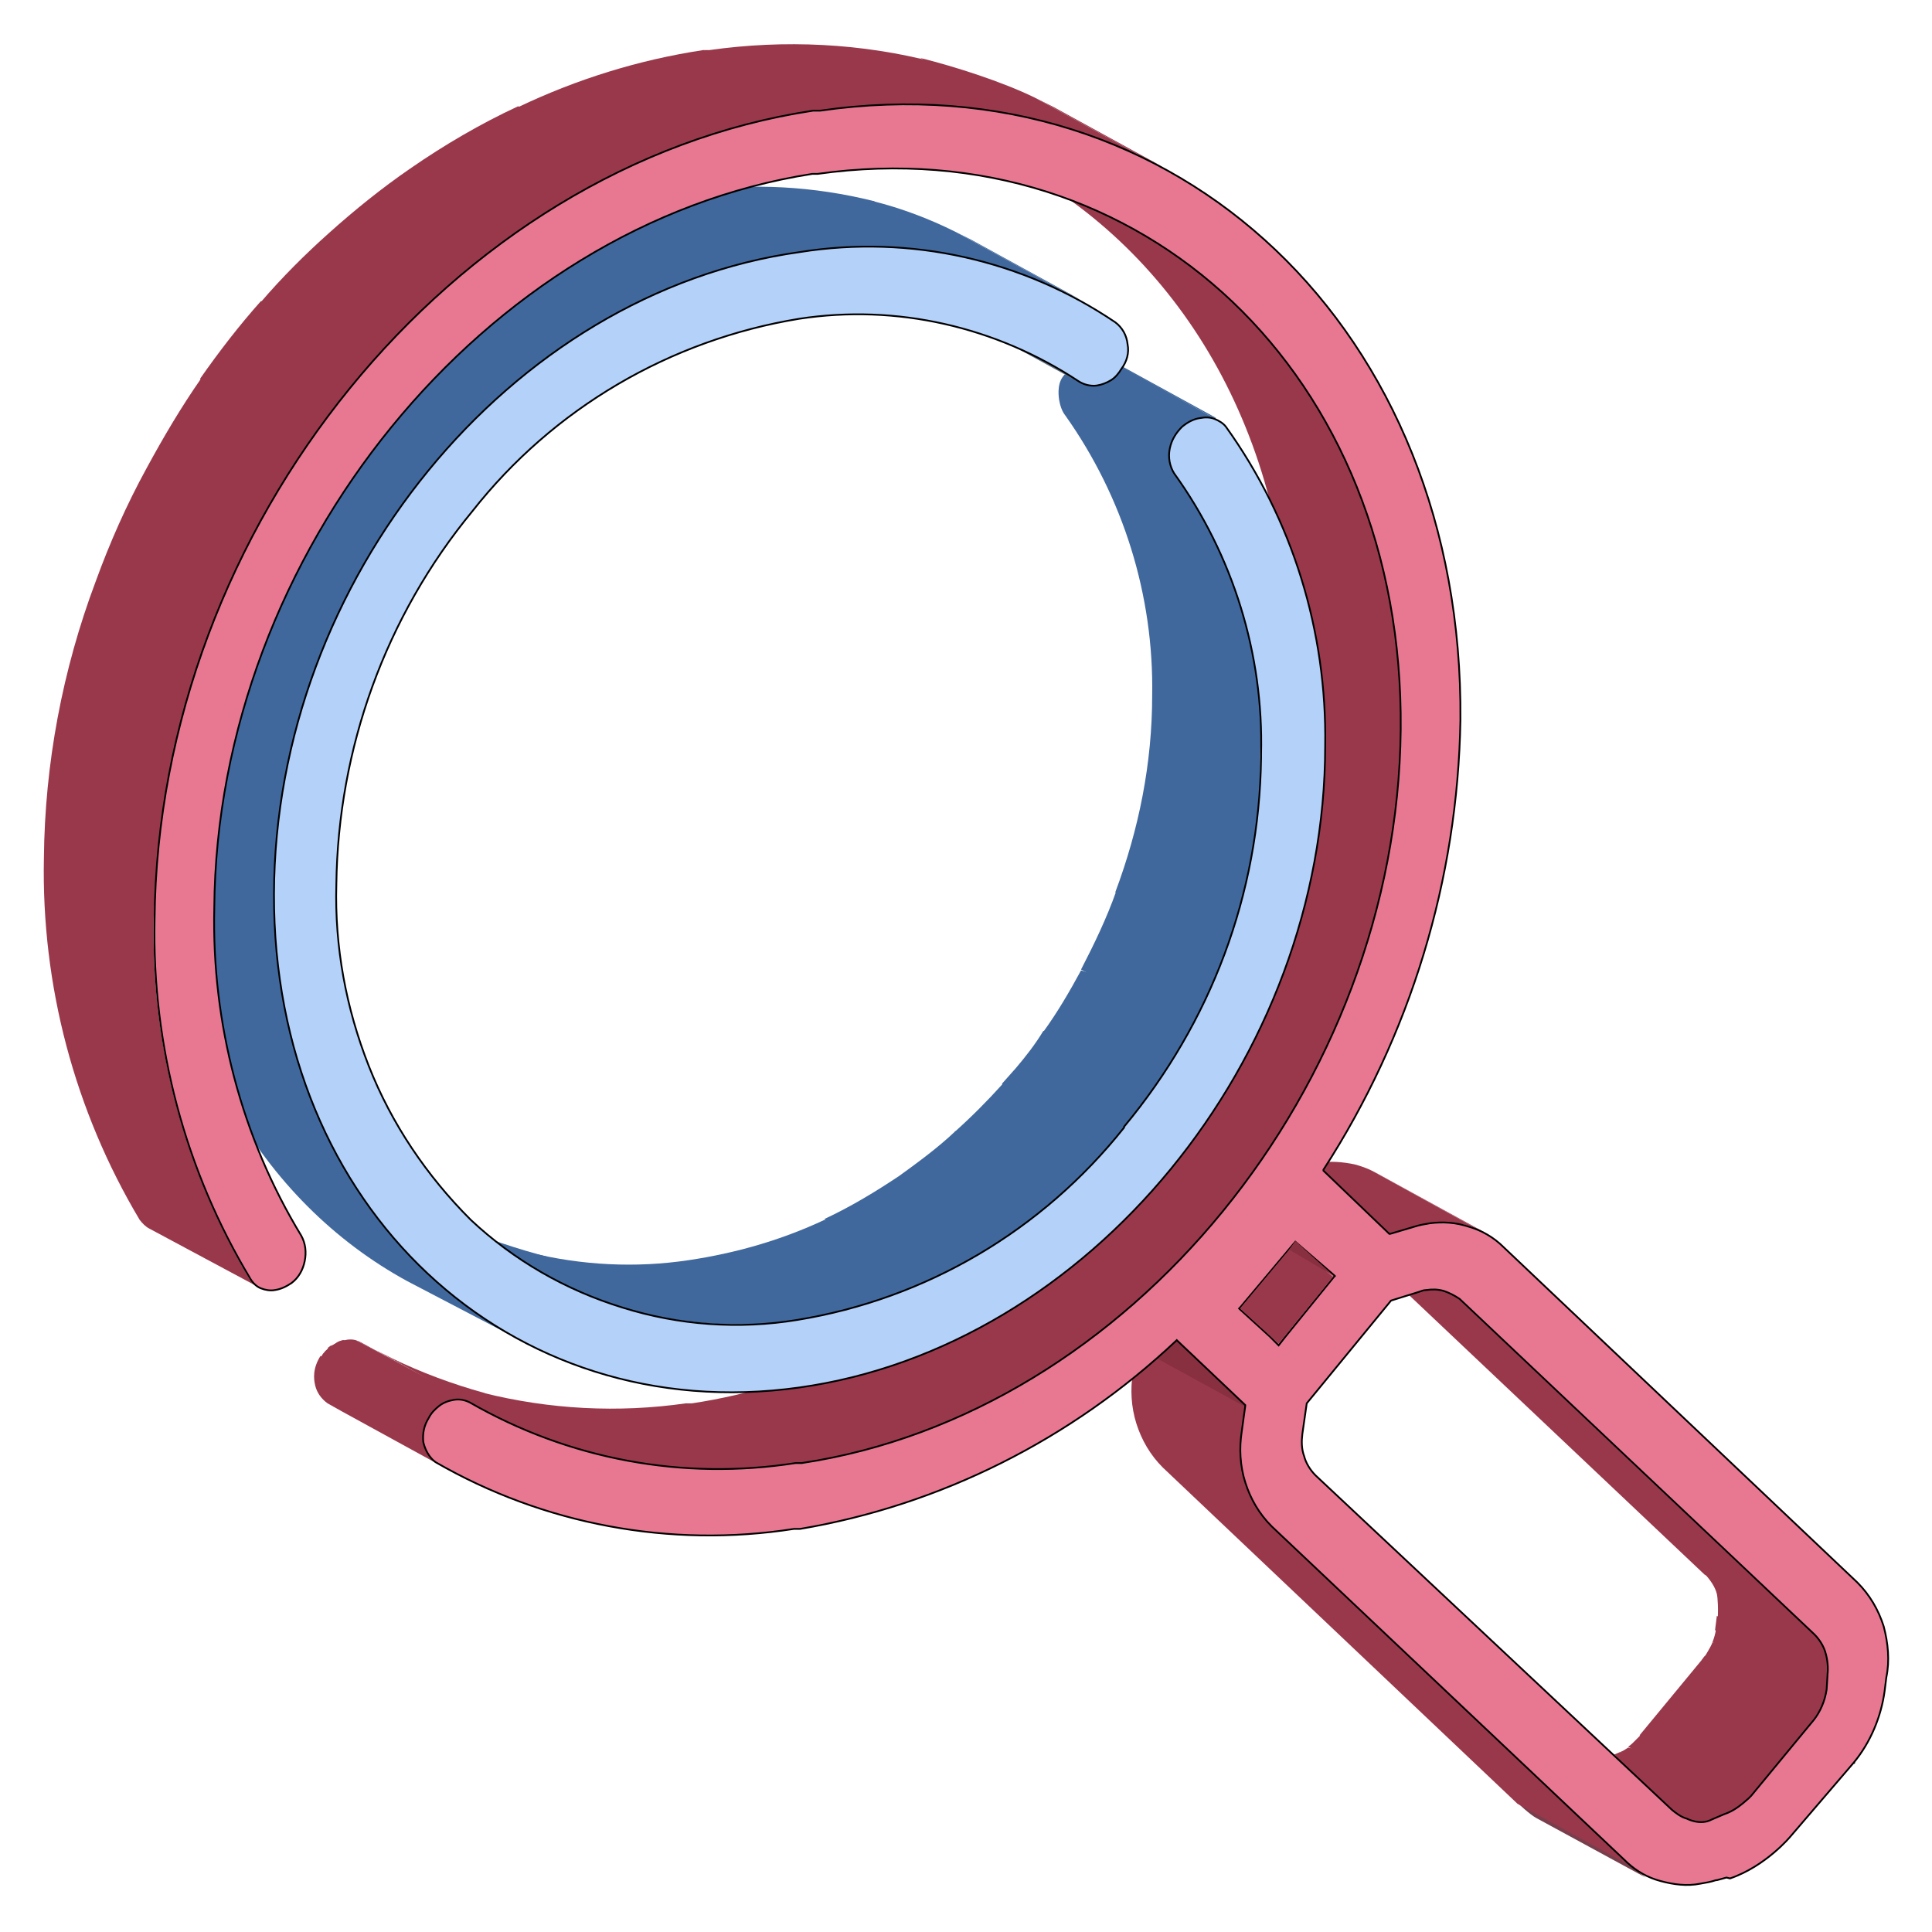
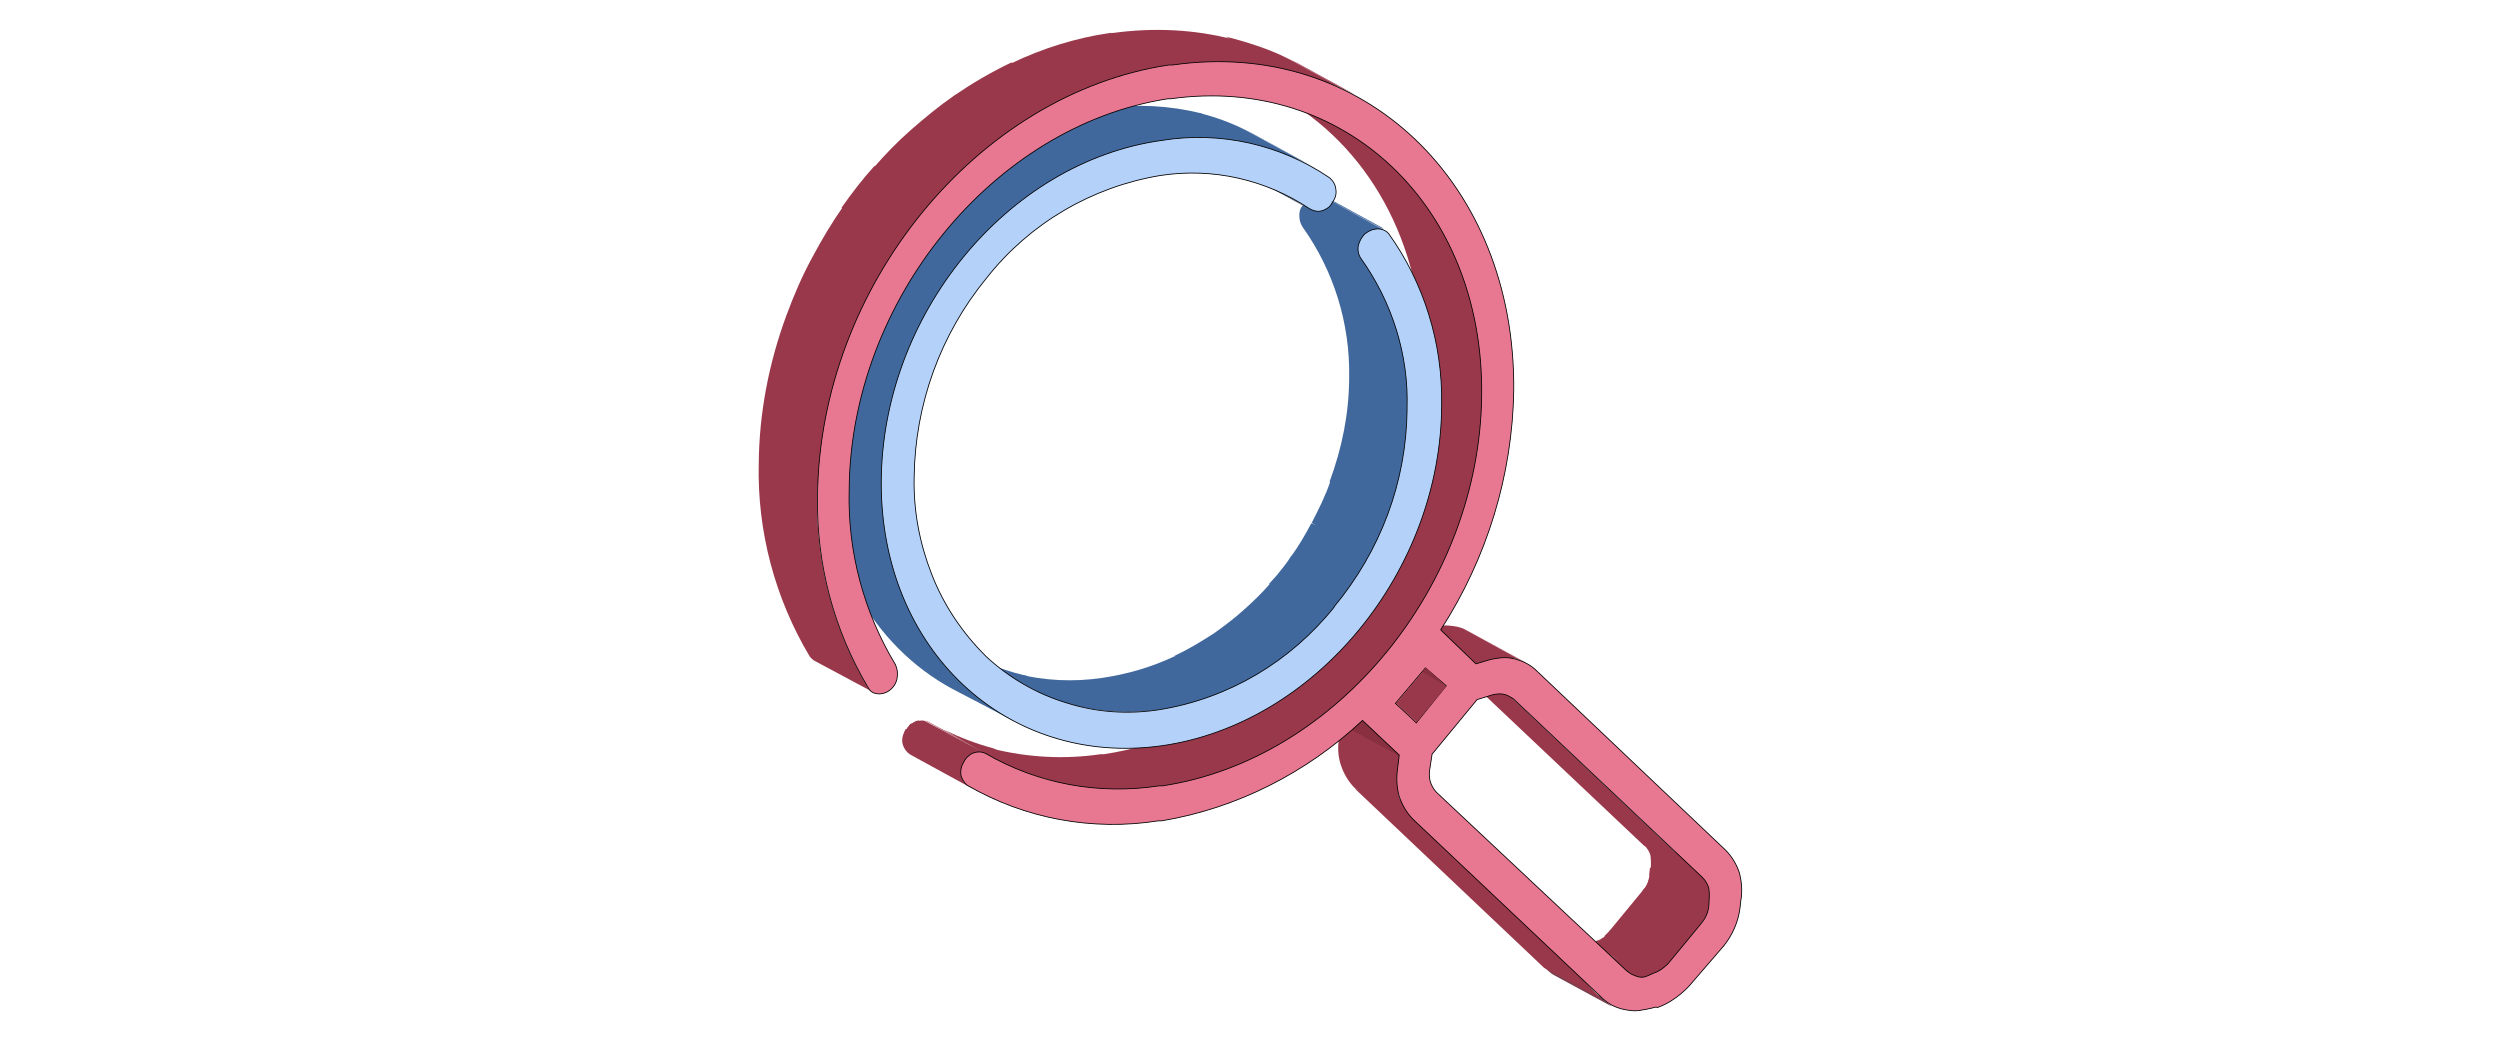
- <svg xmlns="http://www.w3.org/2000/svg" version="1.1" id="Слой_1" x="0" y="0" viewBox="0 0 220 220" xml:space="preserve">
+ <svg xmlns="http://www.w3.org/2000/svg" version="1.1" id="Слой_1" x="0" y="0" viewBox="0 0 600 250" xml:space="preserve">
  <style>.st0{fill:#40689d}.st1{fill:#9a384b}.st2{fill:#793e4b}.st3{fill:#882f40}</style>
-   <path class="st0" d="M91.1 28.6l-12.4-6.8c6.9-1 14-.6 20.8 1.1l12.4 6.8c-6.8-1.8-13.9-2.1-20.8-1.1zM59.8 152.9l-13.4-7c-16.7-9.1-27.8-27.8-27.8-50.9 0-8.7 1.6-17.4 4.6-25.5l14 6.6c-3 8.2-3.8 16.9-3.9 25.6.1 22.9 9.8 42.1 26.5 51.2" />
-   <path class="st0" d="M35.7 76.3l-12.4-6.8c1.3-3.5 2.9-6.8 4.7-10.1l12.4 6.8c-1.7 3.3-3.2 6.6-4.5 10.1" />
-   <path class="st0" d="M38 76.3L27.9 59.4c1.5-2.7 3.1-5.4 4.9-7.9L57 48.9c-1.8 2.5-13.9 19.7-15.4 22.4" />
-   <path class="st0" d="M45.1 58.3l-12.4-6.8c1.7-2.4 3.5-4.7 5.5-6.9l12.4 6.8c-2 2.2-3.8 4.5-5.5 6.9" />
-   <path class="st0" d="M43.4 61L38 44.6c2-2.2 4-4.2 6.2-6.2h25.7c-2.1 2-21.3 17.1-23.2 19.2" />
-   <path class="st0" d="M56.6 45.2l-12.3-6.8c2.3-2 4.7-4 7.2-5.7l12.4 6.8c-2.5 1.8-4.9 3.7-7.2 5.7" />
-   <path class="st0" d="M52.4 53.9l-1-21.2c3.1-2.1 6.3-4 9.7-5.6l12.4 6.8c-3.3 1.6-18 17.8-21.1 20z" />
-   <path class="st0" d="M67.1 38.4L61.2 27c5.5-2.6 11.4-4.4 17.5-5.3l24.1 6.4c-6.2 1-30.2 7.7-35.7 10.3z" />
-   <path class="st0" d="M102.4 28.7l-3-5.8c3.2.8 6.4 2 9.4 3.5l12.4 6.8c-3-1.5-15.6-3.7-18.8-4.5z" />
-   <path class="st0" d="M121.2 33.2l-12.4-6.8 1.8.9 12.4 6.8-1.8-.9z" />
-   <path class="st1" d="M206.2 195.8l-12.4-6.8c.1-.1.2-.3.3-.4l12.6 6.8-.3.4" />
-   <path class="st1" d="M206.7 195.4l-13.1-5.9c.5-.8.8-1.3 1.3-2.2l12.2 7.4-.4.7z" />
-   <path class="st1" d="M207 194.7l-12.4-6.8c.2-.3.3-.6.4-.9l12.4 6.8c-.1.2-.3.5-.4.9" />
-   <path class="st1" d="M207.4 193.8L195 187c.2-.5.3-.9.4-1.4l12.4 6.8c-.1.4-.3.9-.4 1.4z" />
-   <path class="st1" d="M204.1 197.7l-8.8-12.1.2-1.6 12.4 6.8-3.8 6.9z" />
-   <path class="st1" d="M199.7 205.2l-13-7.6 10.4-12.6 15.8 1.9-13.2 18.3z" />
-   <path class="st1" d="M193.6 207.9l-9.8-8.1.7-.3 15.7 5.8-6.6 2.6z" />
-   <path class="st1" d="M196.9 206.3l-12.4-6.8c.3-.1.6-.3.9-.5l18.6 3.6c-.3.2-6.8 3.5-7.1 3.7z" />
-   <path class="st1" d="M197.8 205.7l-12.4-6.8.7-.5 12.5 6.8-.8.5" />
-   <path class="st1" d="M198.5 205.2l-12.8-6.5 1.3-1.3 12 7.3c-.1.2-.3.4-.5.5z" />
-   <path class="st1" d="M199 204.7l-12.4-6.8.2-.2 12.4 6.8-.2.2zm9-13.9l-13.8-2.2c1.7-1.3 1.5-6.3 1.3-7.1s-.7-1.5-1.3-2.2l13.6 3c.6.6-.2 5.1.1 5.9.2.9.2 1.7.1 2.6zM194.7 207l-12.4-6.8 1.4-.4 12.4 6.8-1.4.4zm-3.6-.3l-12.4-6.8 12.4 6.8h-.1m.3.1l-12.4-6.8.8.3 12.4 6.7-.8-.3" />
-   <path class="st1" d="M191.4 207.4l-11.7-7.1c.6.1 1.2.1 1.8 0 .3 0 .5-.1.8-.2l12.4 6.9c-.3.1-.5.2-.8.2-.6.1-.8.8-1.4.7" />
-   <path class="st2" d="M174.9 207c-.7-.4-1.9-1.5-2.5-2.1l12.4 6.7c.6.6 1.9 1.7 2.6 2.2" />
-   <path class="st1" d="M206.5 186.1l-12.4-6.8-40.5-38.3 12.4 6.8 40.5 38.3z" />
-   <path class="st2" d="M166.1 147.9l-12.4-6.8c-.3-.2-.6-.5-.9-.6l12.4 6.8c.3.1.6.3.9.6z" />
-   <path class="st1" d="M185.2 212.2l-12.4-6.8-40.4-38.3 13.4 3.3 39.4 41.8zm-26.4-70.8l-10.5-8.6c.6-.2 1.2-.4 1.8-.4 1.4-.2 2.8-.1 4.2.2l12.4 6.8c-1.4-.3-2.8-.4-4.2-.2-.6 0-3.1 2-3.7 2.2z" />
-   <path class="st1" d="M163.6 141.1l-9.3-8.5c.7.2 1.3.4 1.9.7l12.3 6.8c-.6-.3-1.3-.5-1.9-.7" />
-   <path class="st1" d="M168.5 140.1l-12.3-6.8.4.2 12.4 6.8-.5-.2zm-10.4.3l-12.4-6.8 2.6-.8 12.4 6.8-2.6.8z" />
-   <path class="st3" d="M147.7 166.9l-19.4-11.5-6.6-9.2 15.8 2.8 10.2 17.9z" />
-   <path class="st1" d="M55.1 160.5l-12.4-6.8 2 1 12.4 6.8-2-1z" />
-   <path class="st1" d="M57.1 161.9l-12.4-7.2c3.3 1.6 6.8 2.9 10.4 3.9l15.4 7.6c-3.7-.9-10.1-2.6-13.4-4.3z" />
-   <path class="st1" d="M67.5 165.4L55 158.6c7.6 1.9 15.4 2.3 23.1 1.2h.7c6.6-1 13-3 19.1-5.9l13 6.7c-5.6 3.6-10.7 8.3-17.3 9.3l-8.2 1.3c-7.7 1.1-10.2-3.5-17.8-5.4" />
-   <path class="st1" d="M95.6 168.4l2.2-14.2c3.9-1.8 7.8-4.3 11.3-6.8l20.7 3.2c-.1 5.9-26.3 20-34.2 17.8z" />
-   <path class="st1" d="M122.3 154.5l-13.2-7.1c2.9-2 5.7-4.2 8.3-6.6l28-2.3c-2.6 2.4-20.2 14-23.1 16z" />
-   <path class="st1" d="M131 147.9l-13.6-7.1c2.5-2.2 4.9-4.6 7.1-7.1l13.6 7.1c-2.3 2.5-4.6 4.9-7.1 7.1z" />
-   <path class="st1" d="M132.1 151.3l-7.7-17.6c2.2-2.5 4.3-5.2 6.2-7.9l17 4.5c-1.8 2.7-13.2 18.5-15.5 21z" />
-   <path class="st1" d="M137.7 148.2l-7-22.4c2.1-2.9 3.9-6 5.6-9.2l26.4-14.1c-1.7 3.1-23 42.7-25 45.7z" />
-   <path class="st1" d="M150.3 124.2l-13.9-7.6c2-3.8 3.8-7.7 5.2-11.7l13.9 7.6c-1.5 4-3.2 7.9-5.2 11.7z" />
-   <path class="st1" d="M149.7 133.9l-8.1-29c3.4-9.2 5.2-18.8 5.3-28.6.2-25.9-12-46.8-30.7-57.1l13.1 5.8c18.6 10.2 31.7 31.4 31.5 57.3-.1 9.8-7.7 42.4-11.1 51.6zm-98.4 33.6l-12.4-6.8-1.6-.9c-.7-.5-1.2-1.2-1.4-2s-.3-2 .6-3.4l12.1 7.7c-.3.8-.4 1.6-.2 2.4.2.8.7 1.5 1.4 2l1.5 1" />
-   <path class="st1" d="M48.6 162.2l-12.5-6.4c0-.9.4-1.3.4-1.3l12.4 7.1-.3.6z" />
-   <path class="st1" d="M48.8 161.6l-12.4-6.8c.6-1.2 1-1.1 1.1-1.2l11.8 7-.5 1v.1-.1z" />
-   <path class="st1" d="M49.1 161.1l-12.4-6.8c.1-.1 1.1-1.4 2.4-1.7l14.3 7c0 .1-4.2 1.3-4.3 1.5z" />
-   <path class="st1" d="M50.1 165.3L37 153.9l.4-.4 16.3 7-3.6 4.8z" />
-   <path class="st1" d="M49.7 160.3l-12.4-6.8.4-.3 12.4 6.8-.4.3zm.5-.3l-12.4-6.8.6-.3 12.4 6.8-.6.3z" />
-   <path class="st1" d="M50.7 159.7l-12.4-6.8c.3-.2.7-.3 1-.3.4-.1.8-.1 1.2 0l13.3 7.1c-.4-.1-1.7-.4-2.1-.3-.3 0-.6.1-1 .3z" />
-   <path class="st1" d="M53 159.4l-12.5-6.8.5.2 12.4 6.8-.4-.2m.5.2l-12.4-6.8 12.4 6.8zm39-147.1L80.1 5.7h.7c8.5-1.2 17.3-.8 25.7 1.4l13.1 7c-8.3-2.1-17.3-2.1-25.8-.9H93" />
-   <path class="st1" d="M118.8 14.5l-14-7.9c4 1 9.3 2.7 13 4.5l12.4 6.8c-3.7-1.8-7.5-2.4-11.4-3.4z" />
-   <path class="st1" d="M130.2 17.9l-12.4-6.8 2.2 1.1 12.4 6.8-2.2-1.1zm14.6 156l-12.4-6.8c-1.4-1.4-2.4-3.1-3-5s-.7-3.9-.4-5.8l13.8 5.2c-.3 2-1.6 5.6-1 7.5s1.6 3.6 3 4.9" />
-   <path class="st1" d="M141.4 163.1l-12.4-6.8.4-2.9 12.4 6.8-.4 2.9zM23.3 73l-12.4-6.8c1.6-4.4 3.5-8.7 5.8-12.9L38 51.6C35.8 55.7 24.9 68.5 23.3 73z" />
-   <path class="st1" d="M29.1 60.1l-12.4-6.8c1.9-3.5 3.9-6.9 6.2-10.2l12.4 6.8c-2.3 3.2-4.4 6.6-6.2 10.2" />
-   <path class="st1" d="M29.9 66.3l-7.1-23.2c2.1-3 4.4-6 6.9-8.8l21.7 1.1C48.9 38.3 32.6 62 30.5 65.1" />
-   <path class="st1" d="M39.2 50.3l-9.5-15.9c2.4-2.8 5-5.4 7.8-7.9L65 27c-2.7 2.6-23.3 20.6-25.8 23.3z" />
-   <path class="st1" d="M43.4 43.6l-5.9-17.1c2.9-2.6 6-5.1 9.2-7.3l27.7.6c-3.2 2.3-28.1 21.2-31 23.8z" />
-   <path class="st1" d="M59.1 26l-12.4-6.8c3.9-2.7 8-5.1 12.3-7.1l12.4 6.8C67.1 21 63 23.3 59.1 26z" />
-   <path class="st1" d="M63.4 27.1L59 12.2C65.7 9 72.8 6.8 80.1 5.7l30.2 8.4c-7.3 1.1-40.2 9.8-46.9 13zM29.5 146.6L17 139.9c-.4-.2-.8-.6-1.1-1C8.5 126.5 4.7 112.2 5 97.7c.1-10.7 2.1-21.4 5.9-31.5l23-9.5c-3.7 10.1-16.3 37.1-16.4 47.9-.3 14.4 3.5 28.6 10.9 41 .3.4.6.8 1.1 1" />
-   <path d="M195.5 214.3h0m1.5-.4c4.1-1.4 6.9-4.8 6.9-4.8h0l7.2-8.4.1.1-.1-.1h0c1.9-2.3 3.1-5.2 3.5-8.1h0l.2-1.6h0c.4-1.9.2-3.9-.3-5.8-.6-1.9-1.6-3.6-3-5h0L171.2 142h0c-1.1-1.1-2.5-1.9-3.9-2.3-1.5-.5-3-.6-4.5-.4h0c-.6.1-1.2.2-1.8.4h0l-2.7.8h-.1 0l-7.4-7.1-.1-.1v-.1c9.9-15.3 15.3-33 15.6-51.2.4-44.3-32.2-75.3-72.9-69.4h0-.8C51.5 18.8 18 60 17.6 104.7h0c-.3 14.4 3.5 28.6 10.9 40.9h0c.3.5.7.9 1.2 1.1.5.2 1.1.3 1.6.2h0c.7-.1 1.3-.4 1.9-.8h0c.8-.6 1.3-1.5 1.5-2.5s.1-2-.4-2.9c-6.8-11.2-10.2-24.2-9.9-37.3.3-40.4 30.8-77.8 68.1-83.6h.6c37-5.2 66.8 22.9 66.4 63.3-.4 40.5-30.9 77.9-68.2 83.5h0-.7c-12.8 2-25.8-.4-37.1-6.9h0c-.6-.3-1.2-.4-1.8-.3-.6.1-1.2.3-1.7.7s-.9.8-1.2 1.4h0c-.5.8-.7 1.7-.6 2.7.2.9.7 1.8 1.4 2.3 12.3 7.1 26.7 9.8 40.8 7.6h.7c16-2.7 30.9-10.2 42.8-21.4l.1-.1.1.1 7.7 7.3h0v.1l-.4 2.9h0c-.3 1.9-.2 3.9.4 5.8.6 1.9 1.6 3.6 3 5h0l40.4 38.2.1.1c1.1 1 2.3 1.7 3.8 2.1 1.5.4 3 .6 4.5.3h0c.6-.1 1.2-.2 1.8-.4h.1l1.1-.3.4.1zm11.1-23.2h0v.1l-.1 1.6h0c-.2 1.3-.7 2.5-1.5 3.5h0l-7.1 8.6-.1.1-.2.2c-.8.7-1.6 1.4-2.8 1.8l-1.4.6c-1.3.7-2.8-.1-2.8-.1-.7-.2-1.2-.6-1.7-1h0L149.8 168h0c-.6-.6-1.1-1.4-1.3-2.2-.3-.8-.3-1.7-.2-2.5h0l.5-3.5h0l9.6-11.7h0l3.2-1h0c.3-.1.5-.2.8-.2.7-.1 1.3-.1 2 .1.6.2 1.2.5 1.8.9h0l40.4 38.2h0c.6.6 1.1 1.4 1.3 2.2.2.7.3 1.6.2 2.4m-60.6-49.3l-6.3 7.5-.1.1.1.1 3.4 3.1 1 1 .7-.9 5.6-6.9.1-.1-.1-.1-4.4-3.8h0z" fill="#e87891" stroke="#000" stroke-width=".2" />
-   <path class="st1" d="M145.6 153l-4.4-4 6.1-7.3 4.5 3.7-6.2 7.6z" />
-   <path class="st3" d="M151.9 145.3l-5.1-3 .7-1 4.4 4z" />
-   <path class="st0" d="M62.7 145.4l-12.4-6.8 1.6.8 12.4 6.8c-.5-.2-1-.5-1.6-.8" />
-   <path class="st0" d="M64.3 146.3l-12.4-6.8c2.6 1.3 7.6 2.9 10.4 3.6l12.4 6.8c-2.8-.8-8-1.5-10.4-3.6z" />
-   <path class="st0" d="M72.6 149.4l-12.4-6.8c6 1.5 12.2 1.8 18.2.9 5.4-.8 10.6-2.3 15.5-4.6l12.4 6.8c-4.9 2.3-10.1 3.9-15.5 4.6-6 .9-12.2.6-18.2-.9z" />
-   <path class="st0" d="M99.4 149.6l-5.5-10.8c3-1.4 5.8-3.1 8.5-4.9l19.3 3.7c-2.7 1.9-19.3 10.6-22.3 12z" />
-   <path class="st0" d="M114.8 140.7l-12.4-6.8c2.2-1.6 4.4-3.2 6.4-5.1l20.3 4.8c-2.1 1.9-12.1 5.6-14.3 7.1z" />
-   <path class="st0" d="M121.1 135.7l-12.4-6.8c1.9-1.7 3.7-3.5 5.5-5.5l12.4 6.8c-1.7 1.9-3.5 3.8-5.5 5.5z" />
-   <path class="st0" d="M122.5 139.5l-8.4-16.1 1.6-1.8c1.1-1.3 2.2-2.7 3.1-4.2l20.8-.2c-1 1.4-10.5 9.7-11.6 11.1l-5.5 11.2z" />
-   <path class="st0" d="M129.5 128.4l-10.7-10.9c1.6-2.2 3-4.6 4.3-7l15.1 4.9c-1.3 2.4-7.1 10.7-8.7 13z" />
-   <path class="st0" d="M135.5 117.2l-12.4-6.8c1.5-2.9 2.9-5.8 4-8.9l12.6 6.8c-1.1 3.1-2.4 6-4 8.9" />
-   <path class="st0" d="M139.6 108.4l-6.9-2-5.7-4.8c2.7-7.2 4.2-14.7 4.2-22.4.2-11.4-3.3-22.6-9.9-31.9-.4-.5-.6-1.2-.7-1.8-.1-.7-.2-2.1.7-2.9l12 7.8c-.3.6-.4 1.2-.3 1.9 0 .6.2 1.3.6 1.8 12.4 6.1 10.1 20.5 9.9 31.9.1 7.6-1.2 15.2-3.9 22.4z" />
-   <path class="st0" d="M133.3 50.3l-12.4-6.8.3-.6 12.4 6.8c-.2.2-.3.4-.3.6z" />
-   <path class="st0" d="M133.5 49.7l-12.4-6.8c.1-.2.2-.3.3-.5l12.4 6.8c-.1.1-.2.3-.3.5zm.3-.5l-12.4-6.8c.1-.1.2-.3.3-.4l12.5 6.8-.4.4" />
-   <path class="st0" d="M134.2 48.8L121.8 42l.3-.4 12.4 6.9-.4.4" />
-   <path class="st0" d="M134.5 48.5l-12.4-6.8.4-.4 12.4 6.8-.4.4z" />
-   <path class="st0" d="M134.6 58.3l-12-17 .6-.3 14.9 7.7-3.5 9.6z" />
-   <path class="st0" d="M135 49.9l-11.8-9c.3-.2.7-.3 1.1-.3.4-.1.8-.1 1.3 0l13 7.2c-.4-.1-.9.4-1.3.4-.5 0-2 1.6-2.3 1.7z" />
-   <path class="st0" d="M137.9 47.4l-12.4-6.8c.2 0 .4.1.6.2l12.4 6.8c-.2 0-.4-.1-.6-.2z" />
-   <path class="st0" d="M138.4 47.6L126 40.9l12.5 6.8" />
-   <path d="M123 43.6l-12.4-6.8-.2-.1c-1.1-.8-2.3-1.5-3.6-2.2l12.4 6.8c1.2.7 2.4 1.4 3.6 2.2l.2.1z" fill="#5e6d82" />
-   <path d="M91.1 28.7h0C58 33.3 31.3 66.1 31.2 101.8 31.1 137.5 58 162.6 91 158s59.9-37.4 59.9-73.1h0c.2-13-3.7-25.7-11.3-36.3-.3-.4-.8-.7-1.3-.9s-1.1-.2-1.6-.1h0c-.8.1-1.5.5-2.1 1h0c-.7.7-1.2 1.5-1.4 2.5s0 2 .5 2.8c6.7 9.3 10.2 20.6 9.9 32h0v.4c-.2 15.5-5.7 30.1-15.6 42v.1c-9.3 11.7-22.5 19.5-37.2 21.9h0c-6.7 1.1-13.5.6-19.9-1.4-6.5-2-12.4-5.4-17.3-10h0c-5-5-9-10.9-11.6-17.5-2.6-6.6-3.9-13.6-3.7-20.7.2-15.5 5.6-30.5 15.5-42.5C63 46.5 76.3 38.7 91 36.3h0c11.1-1.7 22.4.9 31.8 7.1.6.4 1.4.6 2.1.5.6-.1 1.1-.3 1.6-.6s.9-.8 1.2-1.3h0c.6-.8.9-1.8.7-2.8-.1-1-.6-1.9-1.4-2.5-10.5-7.1-23.3-10-35.9-8" fill="#b4d1fa" stroke="#000" stroke-width=".2" />
+   <path class="st0" d="M278.8 33.6L264.9 26c7.8-1.1 15.7-.7 23.4 1.2l13.9 7.6c-7.7-2-15.7-2.4-23.4-1.2zm-35.2 139.6l-15.1-7.9c-18.8-10.2-31.2-31.2-31.2-57.2 0-9.8 1.8-19.6 5.2-28.7l15.7 7.4c-3.4 9.2-4.3 19-4.4 28.8.1 25.8 11 47.4 29.8 57.6" />
+   <path class="st0" d="M216.5 87.2l-13.9-7.6c1.5-3.9 3.3-7.6 5.3-11.3l13.9 7.6c-1.9 3.7-3.6 7.4-5.1 11.3" />
+   <path class="st0" d="M219.1 87.2l-11.3-19c1.7-3 3.5-6.1 5.5-8.9l27.2-2.9c-2 2.8-15.6 22.1-17.3 25.2" />
+   <path class="st0" d="M227.1 66.9l-13.9-7.6c1.9-2.7 3.9-5.3 6.2-7.8l13.9 7.6c-2.3 2.5-4.3 5.1-6.2 7.8" />
+   <path class="st0" d="M225.2 70l-6.1-18.4c2.2-2.5 4.5-4.7 7-7H255c-2.4 2.2-24 19.2-26.1 21.5" />
+   <path class="st0" d="M240 52.2l-13.8-7.6c2.6-2.2 5.3-4.5 8.1-6.4l13.9 7.6c-2.8 2-5.5 4.2-8.1 6.4" />
+   <path class="st0" d="M235.3 62l-1.1-23.8c3.5-2.4 7.1-4.5 10.9-6.3l13.9 7.6c-3.7 1.8-20.2 20-23.7 22.5z" />
+   <path class="st0" d="M251.8 44.6l-6.6-12.8c6.2-2.9 12.8-4.9 19.7-6L292 33c-7.1 1.1-34 8.6-40.2 11.6z" />
+   <path class="st0" d="M291.5 33.7l-3.4-6.5c3.6.9 7.2 2.2 10.6 3.9l13.9 7.6c-3.4-1.7-17.5-4.1-21.1-5z" />
+   <path class="st0" d="M312.6 38.7l-13.9-7.6 2 1 13.9 7.6-2-1z" />
+   <path class="st1" d="M408.1 221.4l-13.9-7.6c.1-.1.2-.3.3-.4l14.2 7.6-.3.4" />
+   <path class="st1" d="M408.7 221l-14.7-6.6c.6-.9.9-1.5 1.5-2.5l13.7 8.3-.5.8z" />
+   <path class="st1" d="M409 220.2l-13.9-7.6c.2-.3.3-.7.4-1l13.9 7.6c-.1.2-.3.5-.4 1" />
+   <path class="st1" d="M409.4 219.2l-13.9-7.6c.2-.6.3-1 .4-1.6l13.9 7.6c0 .5-.2 1-.4 1.6z" />
+   <path class="st1" d="M405.7 223.6l-9.9-13.6.2-1.8 13.9 7.6-4.2 7.8z" />
+   <path class="st1" d="M400.8 232l-14.6-8.5 11.7-14.2 17.8 2.1-14.9 20.6z" />
+   <path class="st1" d="M393.9 235l-11-9.1.8-.3 17.6 6.5-7.4 2.9z" />
+   <path class="st1" d="M397.6 233.2l-13.9-7.6c.3-.1.7-.3 1-.6l20.9 4c-.3.3-7.6 4-8 4.2z" />
+   <path class="st1" d="M398.7 232.6l-13.9-7.6.8-.6 14 7.6-.9.6" />
+   <path class="st1" d="M399.4 232l-14.4-7.3 1.5-1.5 13.5 8.2c-.1.3-.3.5-.6.6z" />
+   <path class="st1" d="M400 231.4l-13.9-7.6.2-.2 13.9 7.6-.2.2zm10.1-15.6l-15.5-2.5c1.9-1.5 1.7-7.1 1.5-8s-.8-1.7-1.5-2.5l15.3 3.4c.7.7-.2 5.7.1 6.6.2 1.1.2 2 .1 3zM395.2 234l-13.9-7.6 1.6-.4 13.9 7.6-1.6.4zm-4.1-.3l-13.9-7.6 13.9 7.6h-.1m.4.1l-13.9-7.6.9.3 13.9 7.5-.9-.3" />
+   <path class="st1" d="M391.5 234.5l-13.1-8c.7.1 1.3.1 2 0 .3 0 .6-.1.9-.2l13.9 7.8c-.3.1-.6.2-.9.2-.7.1-.9.9-1.6.8" />
+   <path class="st2" d="M372.9 234c-.8-.4-2.1-1.7-2.8-2.4l13.9 7.5c.7.7 2.1 1.9 2.9 2.5" />
+   <path class="st1" d="M408.4 210.5l-13.9-7.6-45.5-43 13.9 7.6 45.5 43z" />
+   <path class="st2" d="M363 167.6l-13.9-7.6c-.3-.2-.7-.6-1-.7l13.9 7.6c.4.1.7.4 1 .7z" />
+   <path class="st1" d="M384.5 239.9l-13.9-7.6-45.4-43 15.1 3.7 44.2 46.9zm-29.7-79.6l-11.8-9.7c.7-.2 1.3-.4 2-.4 1.6-.2 3.1-.1 4.7.2l13.9 7.6c-1.6-.3-3.1-.4-4.7-.2-.6 0-3.4 2.3-4.1 2.5z" />
+   <path class="st1" d="M360.2 160l-10.5-9.6c.8.2 1.5.4 2.1.8l13.8 7.6c-.7-.3-1.5-.6-2.1-.8m2.2.8l-13.8-7.6.4.2 13.9 7.6-.5-.2zm-11.7.4l-13.9-7.6 2.9-.9 13.9 7.6-2.9.9z" />
+   <path class="st3" d="M342.4 189l-21.8-13-7.4-10.3 17.8 3.1 11.4 20.2z" />
+   <path class="st1" d="M238.3 181.8l-13.9-7.6 2.2 1.1 13.9 7.6-2.2-1.1z" />
+   <path class="st1" d="M240.6 183.3l-13.9-8.1c3.7 1.8 7.6 3.3 11.7 4.4l17.3 8.5c-4.2-.9-11.4-2.9-15.1-4.8z" />
+   <path class="st1" d="M252.2 187.3l-14-7.6c8.5 2.1 17.3 2.6 26 1.3h.8c7.4-1.1 14.6-3.4 21.5-6.6l14.6 7.5c-6.3 4-12 9.3-19.4 10.5l-9.2 1.5c-8.7 1.2-11.5-3.9-20-6.1" />
+   <path class="st1" d="M283.8 190.6l2.5-16c4.4-2 8.8-4.8 12.7-7.6l23.3 3.6c-.2 6.7-29.6 22.5-38.5 20z" />
+   <path class="st1" d="M313.8 175l-14.8-8c3.3-2.2 6.4-4.7 9.3-7.4l31.5-2.6c-2.9 2.7-22.7 15.8-26 18z" />
+   <path class="st1" d="M323.6 167.6l-15.3-8c2.8-2.5 5.5-5.2 8-8l15.3 8c-2.6 2.8-5.2 5.5-8 8z" />
+   <path class="st1" d="M324.8 171.4l-8.7-19.8c2.5-2.8 4.8-5.8 7-8.9l19.1 5.1c-2 3.1-14.8 20.8-17.4 23.6z" />
+   <path class="st1" d="M331.1 167.9l-7.9-25.2c2.4-3.3 4.4-6.7 6.3-10.3l29.7-15.8c-1.9 3.5-25.8 48-28.1 51.3z" />
+   <path class="st1" d="M345.3 141l-15.6-8.5c2.2-4.3 4.3-8.7 5.8-13.1l15.6 8.5c-1.7 4.4-3.6 8.8-5.8 13.1z" />
+   <path class="st1" d="M344.6 151.9l-9.1-32.6c3.8-10.3 5.8-21.1 6-32.1C341.7 58 328 34.6 307 23l14.7 6.5c20.9 11.5 35.6 35.3 35.4 64.4-.1 11-8.7 47.6-12.5 58zM234 189.6l-13.9-7.6-1.8-1c-.8-.6-1.3-1.3-1.6-2.2s-.3-2.2.7-3.8l13.6 8.7c-.3.9-.4 1.8-.2 2.7s.8 1.7 1.6 2.2l1.6 1" />
+   <path class="st1" d="M231 183.7l-14-7.2c0-1 .4-1.5.4-1.5l13.9 8-.3.7z" />
+   <path class="st1" d="M231.2 183l-13.9-7.6c.7-1.3 1.1-1.2 1.2-1.3l13.3 7.9-.6 1v.1-.1z" />
+   <path class="st1" d="M231.6 182.4l-13.9-7.6c.1-.1 1.2-1.6 2.7-1.9l16.1 7.9c-.1.1-4.8 1.4-4.9 1.6z" />
+   <path class="st1" d="M232.7 187.2L218 174.3l.4-.4 18.3 7.9-4 5.4z" />
+   <path class="st1" d="M232.2 181.5l-13.9-7.6.4-.3 13.9 7.6c.1 0-.4.3-.4.3zm.6-.3l-13.9-7.6.7-.3 13.9 7.6-.7.3z" />
+   <path class="st1" d="M233.4 180.9l-13.9-7.6c.3-.2.8-.3 1.1-.3.4-.1.9-.1 1.3 0l14.9 8c-.4-.1-1.9-.4-2.4-.3-.2-.2-.6-.1-1 .2zm2.6-.4l-14-7.6.6.2 13.9 7.6-.5-.2m.5.3l-13.9-7.6 13.9 7.6zm43.8-165.3l-13.9-7.6h.8c9.6-1.3 19.4-.9 28.9 1.6l14.7 7.9c-9.3-2.4-19.4-2.4-29-1h-.9" />
+   <path class="st1" d="M309.9 17.7l-15.7-8.9c4.5 1.1 10.5 3 14.6 5.1l13.9 7.6c-4.2-2-8.4-2.7-12.8-3.8z" />
+   <path class="st1" d="M322.7 21.5l-13.9-7.6 2.5 1.2 13.9 7.6-2.5-1.2zm16.4 175.3l-13.9-7.6c-1.6-1.6-2.7-3.5-3.4-5.6s-.8-4.4-.4-6.5l15.5 5.8c-.3 2.2-1.8 6.3-1.1 8.4s1.7 4.1 3.3 5.5" />
+   <path class="st1" d="M335.3 184.7l-13.9-7.6.4-3.3 13.9 7.6-.4 3.3zM202.6 83.4l-13.9-7.6c1.8-4.9 3.9-9.8 6.5-14.5l23.9-1.9c-2.5 4.6-14.7 19-16.5 24z" />
+   <path class="st1" d="M209.1 68.9l-13.9-7.6c2.1-3.9 4.4-7.8 7-11.5l13.9 7.6c-2.6 3.7-5 7.5-7 11.5" />
+   <path class="st1" d="M210 75.9l-8-26.1c2.4-3.4 4.9-6.7 7.8-9.9l24.4 1.2c-2.9 3.4-21.2 30-23.5 33.5" />
+   <path class="st1" d="M220.4 57.9l-10.6-17.8c2.7-3.1 5.6-6.1 8.8-8.9l30.9.6c-3.1 2.9-26.2 23.1-29.1 26.1z" />
+   <path class="st1" d="M225.2 50.4l-6.6-19.2c3.3-2.9 6.7-5.7 10.3-8.2l31.1.7c-3.6 2.5-31.6 23.8-34.8 26.7z" />
+   <path class="st1" d="M242.8 30.6L228.9 23c4.4-3 9-5.7 13.8-8l13.9 7.6c-4.8 2.4-9.4 5-13.8 8z" />
+   <path class="st1" d="M247.6 31.9l-4.9-16.7c7.5-3.6 15.5-6.1 23.7-7.3l33.9 9.4c-8.2 1.2-45.1 11-52.7 14.6zm-38.1 134.2l-14-7.5c-.4-.2-.9-.7-1.2-1.1-8.3-13.9-12.6-30-12.2-46.3.1-12 2.4-24 6.6-35.4l25.8-10.7c-4.2 11.3-18.3 41.7-18.4 53.8-.3 16.2 3.9 32.1 12.2 46.1.3.5.7.9 1.2 1.1" />
+   <path d="M396.1 242.2h0m1.7-.4c4.6-1.6 7.8-5.4 7.8-5.4h0l8.1-9.4.1.1-.1-.1h0c2.1-2.6 3.5-5.8 3.9-9.1h0l.2-1.8h0c.4-2.1.2-4.4-.3-6.5-.7-2.1-1.8-4-3.4-5.6h0l-45.3-43h0c-1.2-1.2-2.8-2.1-4.4-2.6-1.7-.6-3.4-.7-5.1-.4h0c-.7.1-1.3.2-2 .4h0l-3 .9h-.1 0l-8.3-8-.1-.1v-.1c11.1-17.2 17.2-37.1 17.5-57.5.4-49.8-36.2-84.6-81.9-78h0-.9c-46.2 7-83.8 53.3-84.3 103.5h0c-.3 16.2 3.9 32.1 12.2 46h0c.3.6.8 1 1.3 1.2.6.2 1.2.3 1.8.2h0c.8-.1 1.5-.4 2.1-.9h0c.9-.7 1.5-1.7 1.7-2.8.2-1.1.1-2.2-.4-3.3-7.6-12.6-11.5-27.2-11.1-41.9.3-45.4 34.6-87.4 76.5-93.9h.7c41.6-5.8 75.1 25.7 74.6 71.1-.4 45.5-34.7 87.5-76.6 93.8h0-.8c-14.4 2.2-29-.4-41.7-7.8h0c-.7-.3-1.3-.4-2-.3-.7.1-1.3.3-1.9.8-.6.5-1 .9-1.3 1.6h0c-.6.9-.8 1.9-.7 3 .2 1 .8 2 1.6 2.6 13.8 8 30 11 45.8 8.5h.8c18-3 34.7-11.5 48.1-24l.1-.1.1.1 8.7 8.2h0v.1l-.4 3.3h0c-.3 2.1-.2 4.4.4 6.5.7 2.1 1.8 4 3.4 5.6h0l45.4 42.9.1.1c1.2 1.1 2.6 1.9 4.3 2.4 1.7.4 3.4.7 5.1.3h0c.7-.1 1.3-.2 2-.4h.1l1.2-.3.4.1h0zm12.4-26.1h0v.1l-.1 1.8h0c-.2 1.5-.8 2.8-1.7 3.9h0l-8 9.7-.1.1-.2.2c-.9.8-1.8 1.6-3.1 2l-1.6.7c-1.5.8-3.1-.1-3.1-.1-.8-.2-1.3-.7-1.9-1.1h0l-45.6-42.8h0c-.7-.7-1.2-1.6-1.5-2.5s-.3-1.9-.2-2.8h0l.6-3.9h0l10.8-13.1h0l3.6-1.1h0c.3-.1.6-.2.9-.2.8-.1 1.5-.1 2.2.1.7.2 1.3.6 2 1h0l45.4 42.9h0c.7.7 1.2 1.6 1.5 2.5.1.7.2 1.7.1 2.6m-68.1-55.4l-7.1 8.4-.1.1.1.1 3.8 3.5 1.1 1.1.8-1 6.3-7.8.1-.1-.1-.1-4.9-4.2h0z" fill="#e87891" stroke="#000" stroke-width=".2" />
+   <path class="st1" d="M340 173.3l-4.9-4.5 6.9-8.2 5.1 4.2-7.1 8.5z" />
+   <path class="st3" d="M347.1 164.7l-5.7-3.4.8-1.1 4.9 4.5z" />
+   <path class="st0" d="M246.9 164.8l-13.9-7.6 1.8.9 13.9 7.6c-.6-.2-1.2-.6-1.8-.9" />
+   <path class="st0" d="M248.6 165.8l-13.9-7.6c2.9 1.5 8.5 3.3 11.7 4l13.9 7.6c-3.1-.8-9-1.6-11.7-4z" />
+   <path class="st0" d="M258 169.3l-14-7.6c6.7 1.7 13.7 2 20.5 1 6.1-.9 11.9-2.6 17.4-5.2l13.9 7.6c-5.5 2.6-11.3 4.4-17.4 5.2-6.7 1-13.7.7-20.4-1z" />
+   <path class="st0" d="M288.1 169.5l-6.2-12.1c3.4-1.6 6.5-3.5 9.6-5.5l21.7 4.2c-3.1 2.1-21.7 11.8-25.1 13.4z" />
+   <path class="st0" d="M305.4 159.5l-13.9-7.6c2.5-1.8 4.9-3.6 7.2-5.7l22.8 5.4c-2.4 2.1-13.6 6.2-16.1 7.9z" />
+   <path class="st0" d="M312.5 153.9l-13.9-7.6c2.1-1.9 4.2-3.9 6.2-6.2l13.9 7.6c-2 2.2-4 4.3-6.2 6.2z" />
+   <path class="st0" d="M314 158.2l-9.4-18.1 1.8-2c1.2-1.5 2.5-3 3.5-4.7l23.4-.2c-1.1 1.6-11.8 10.9-13 12.5-.1-.1-6.3 12.5-6.3 12.5z" />
+   <path class="st0" d="M321.9 145.7l-12-12.2c1.8-2.5 3.4-5.2 4.8-7.9l17 5.5c-1.5 2.7-8 12-9.8 14.6z" />
+   <path class="st0" d="M328.7 133.1l-13.9-7.6c1.7-3.3 3.3-6.5 4.5-10l14.2 7.6c-1.2 3.5-2.7 6.7-4.5 10" />
+   <path class="st0" d="M333.3 123.2l-7.8-2.2-6.4-5.4c3-8.1 4.7-16.5 4.7-25.2.2-12.8-3.7-25.4-11.1-35.8-.4-.6-.7-1.3-.8-2-.1-.8-.2-2.4.8-3.3l13.5 8.8c-.3.7-.4 1.3-.3 2.1 0 .7.2 1.5.7 2 13.9 6.9 11.3 23 11.1 35.8.1 8.6-1.4 17.1-4.4 25.2z" />
+   <path class="st0" d="M326.2 57.9l-13.9-7.6.3-.7 13.9 7.6c-.2.3-.3.5-.3.7z" />
+   <path class="st0" d="M326.4 57.3l-13.9-7.6c.1-.2.2-.3.3-.6l13.9 7.6c-.1.1-.2.3-.3.6zm.3-.6l-13.9-7.6c.1-.1.2-.3.3-.4l14 7.6-.4.4" />
+   <path class="st0" d="M327.2 56.3l-13.9-7.6.3-.4 13.9 7.8-.4.4m.4-.6l-13.9-7.6.4-.4 13.9 7.6-.4.4z" />
+   <path class="st0" d="M327.6 66.9l-13.5-19.1.7-.3 16.7 8.7c.1-.1-3.9 10.7-3.9 10.7z" />
+   <path class="st0" d="M328.1 57.5l-13.3-10.1c.3-.2.8-.3 1.2-.3.4-.1.9-.1 1.5 0l14.6 8.1c-.4-.1-1 .4-1.5.4s-2.2 1.8-2.5 1.9zm3.3-2.8l-14-7.7c.2 0 .4.1.7.2l13.9 7.6c-.2.1-.4 0-.6-.1z" />
+   <path class="st0" d="M331.9 54.9L318 47.4l14 7.6" />
+   <path d="M314.6 50.4l-13.9-7.6-.2-.1c-1.2-.9-2.6-1.7-4-2.5l13.9 7.6c1.3.8 2.7 1.6 4 2.5l.2.1z" fill="#5e6d82" />
+   <path d="M278.8 33.7h0c-37.2 5.2-67.2 42-67.3 82.1s30.1 68.3 67.2 63.2c37.1-5.2 67.3-42 67.3-82.1h0c.2-14.6-4.2-28.9-12.7-40.8-.3-.4-.9-.8-1.5-1-.6-.2-1.2-.2-1.8-.1h0c-.9.1-1.7.6-2.4 1.1h0c-.8.8-1.3 1.7-1.6 2.8-.2 1.1 0 2.2.6 3.1 7.5 10.5 11.5 23.1 11.1 36h0v.4c-.2 17.4-6.4 33.8-17.5 47.2v.1c-10.5 13.1-25.3 21.9-41.8 24.6h0c-7.5 1.2-15.2.7-22.4-1.6-7.3-2.2-13.9-6.1-19.4-11.2h0c-5.6-5.6-10.1-12.2-13-19.7-2.9-7.4-4.4-15.3-4.2-23.3.2-17.4 6.3-34.3 17.4-47.8 10.3-13.1 25.3-21.9 41.8-24.6h0c12.5-1.9 25.2 1 35.7 8 .7.4 1.6.7 2.4.6.7-.1 1.2-.3 1.8-.7.6-.3 1-.9 1.3-1.5h0c.7-.9 1-2 .8-3.1-.1-1.1-.7-2.1-1.6-2.8-11.7-7.9-26.1-11.2-40.2-8.9" fill="#b4d1fa" stroke="#000" stroke-width=".2" />
</svg>
